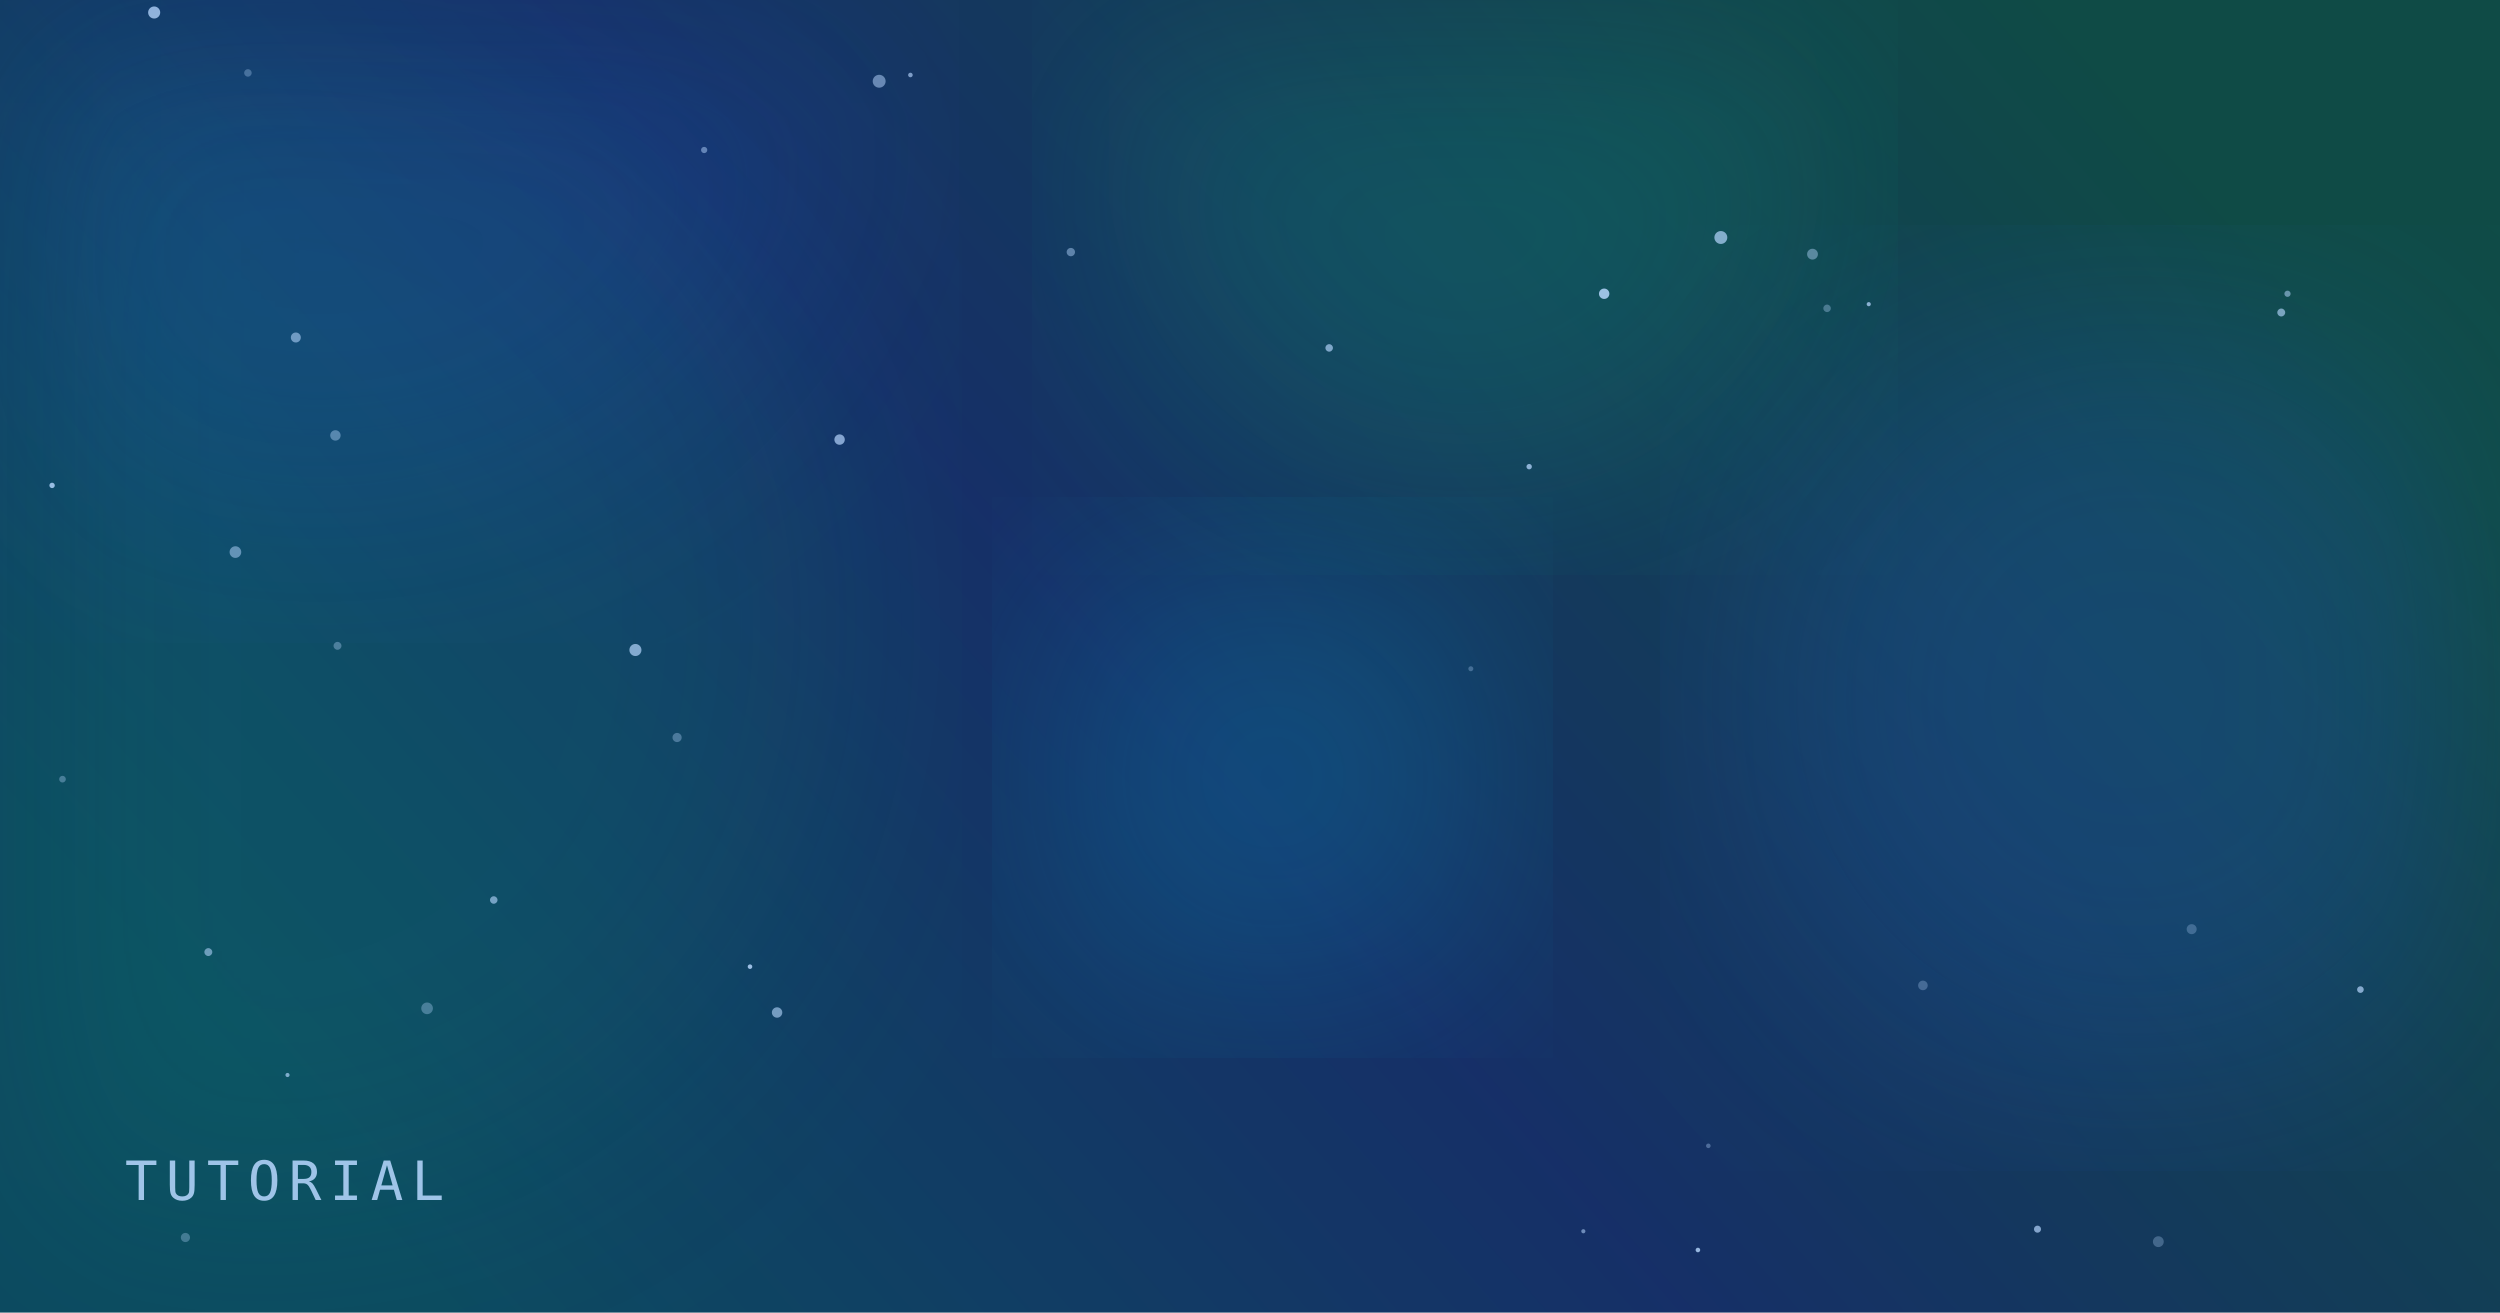
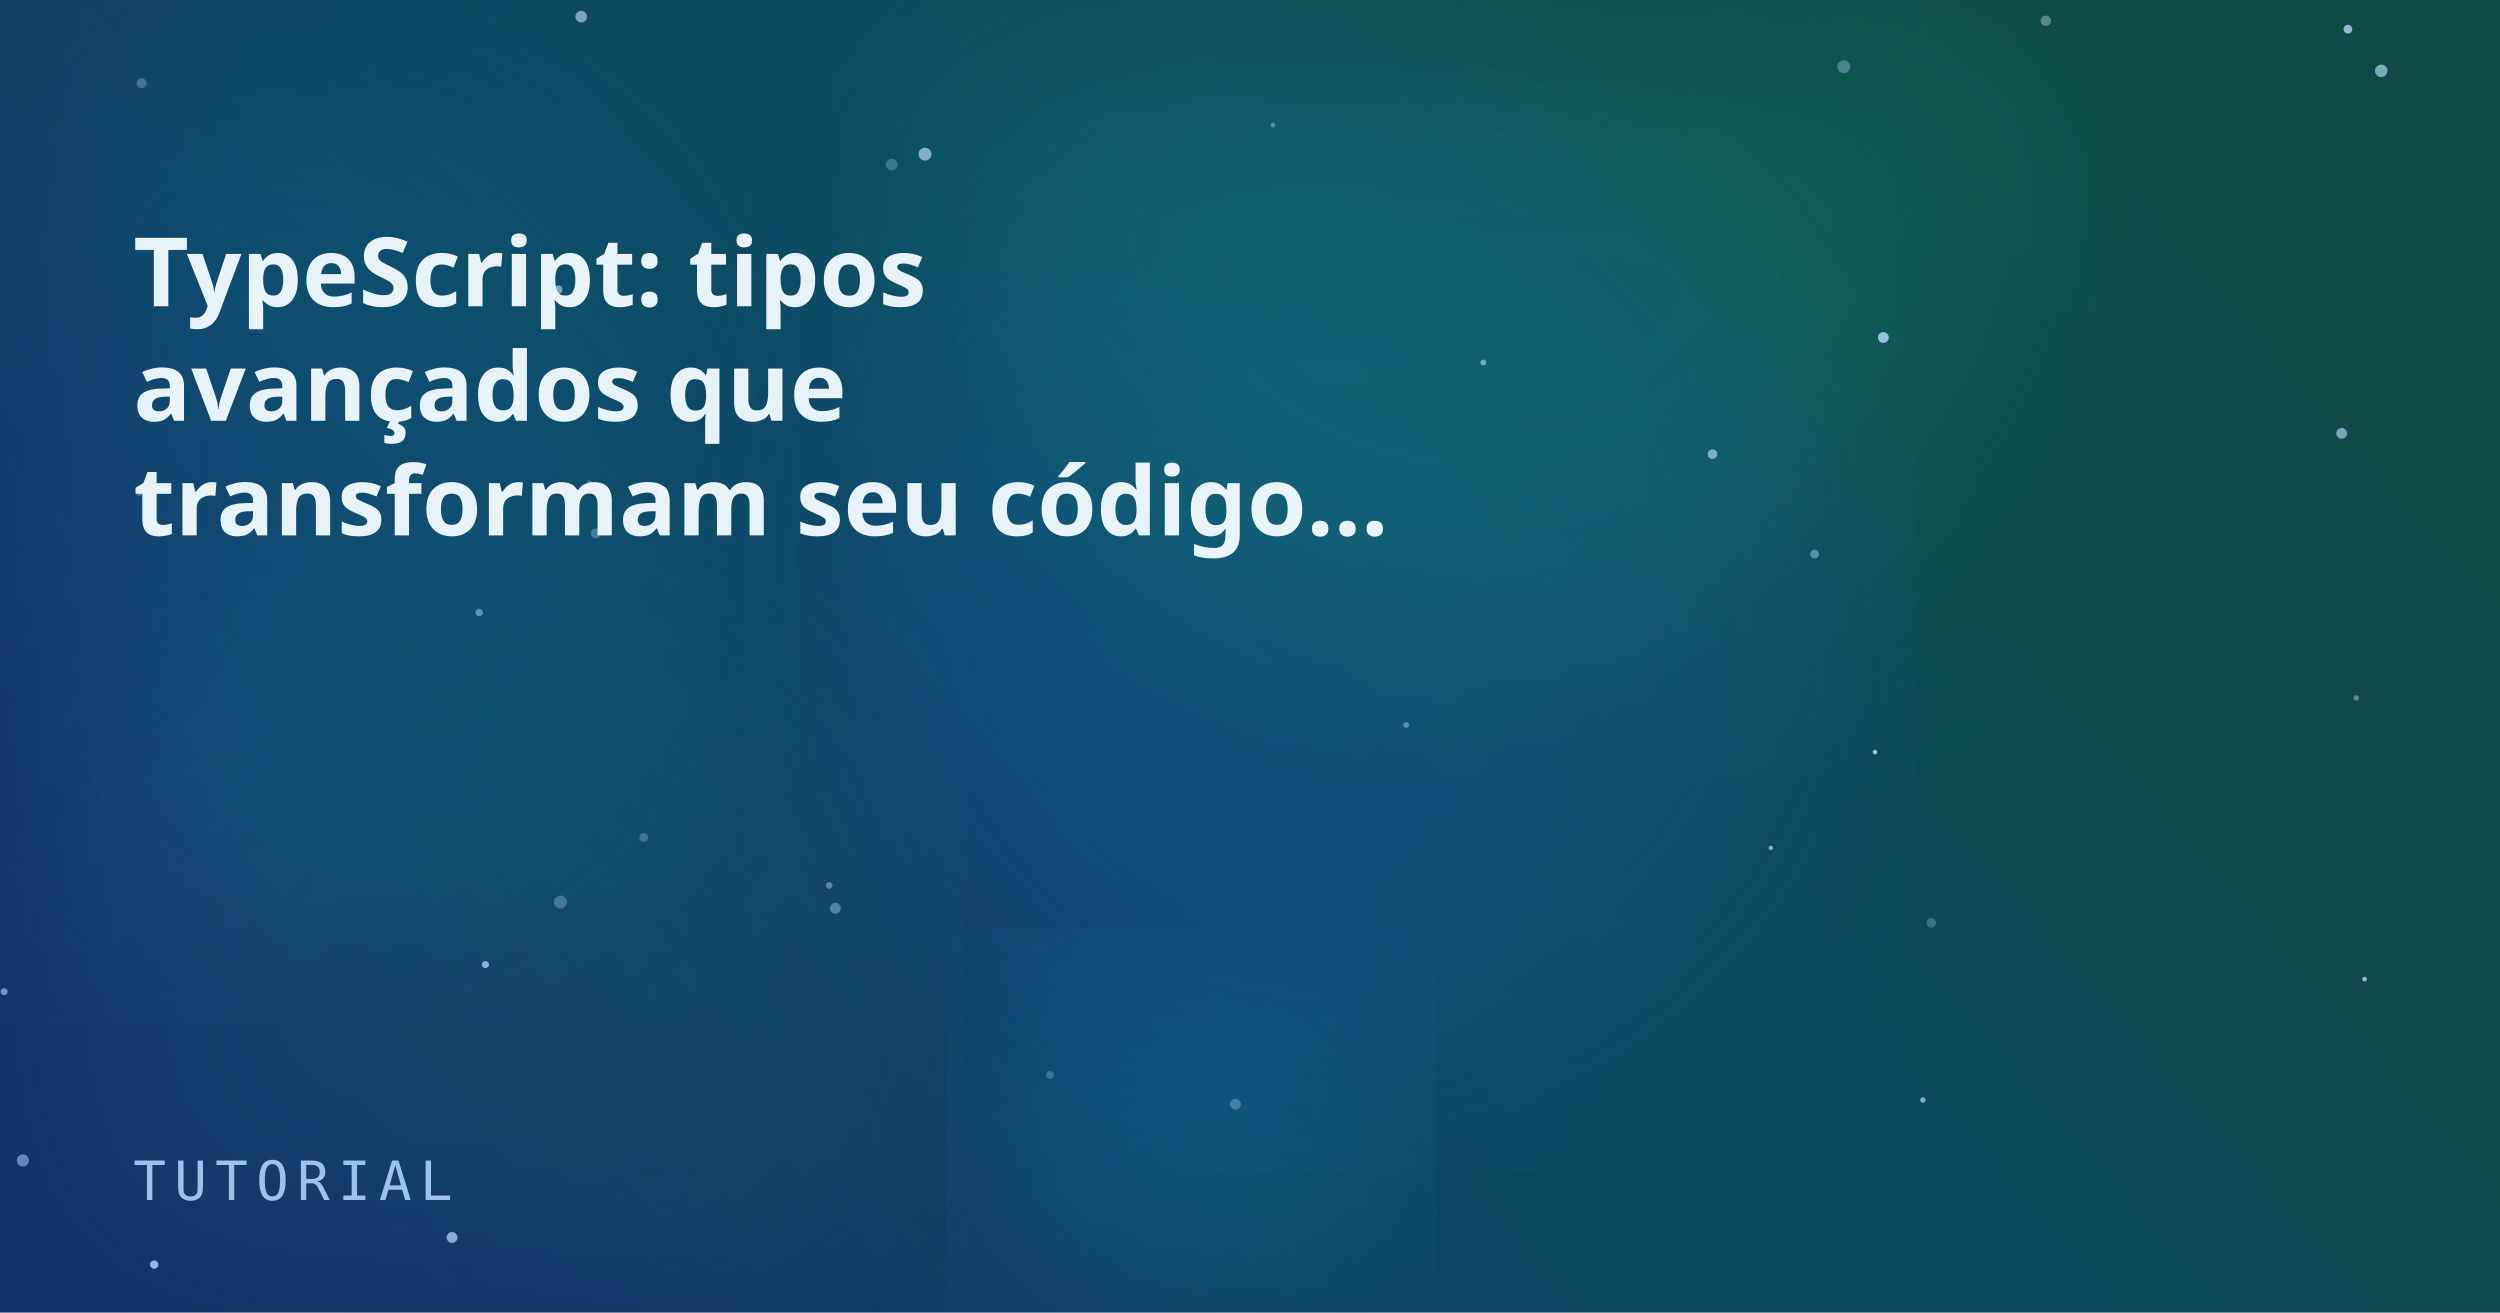
<svg xmlns="http://www.w3.org/2000/svg" width="1200" height="630" viewBox="0 0 1200 630">
  <defs>
    <linearGradient id="bg" gradientTransform="rotate(155 0.5 0.5)">
      <stop offset="0" stop-color="#10b981" />
-       <stop offset="0.55" stop-color="#2563eb" />
-       <stop offset="1" stop-color="#06b6d4" />
+       <stop offset="0.55" stop-color="#06b6d4" />
+       <stop offset="1" stop-color="#2563eb" />
    </linearGradient>
    <filter id="soft">
      <feGaussianBlur stdDeviation="60" />
    </filter>
  </defs>
  <rect width="1200" height="630" fill="#0f172a" />
  <rect width="1200" height="630" fill="url(#bg)" opacity="0.32" />
-   <circle cx="117" cy="300" r="287" fill="#10b981" opacity="0.11" filter="url(#soft)" />
-   <circle cx="1024" cy="335" r="189" fill="#2563eb" opacity="0.19" filter="url(#soft)" />
-   <circle cx="611" cy="373" r="112" fill="#06b6d4" opacity="0.21" filter="url(#soft)" />
-   <circle cx="703" cy="68" r="173" fill="#10b981" opacity="0.18" filter="url(#soft)" />
-   <circle cx="153" cy="1" r="256" fill="#2563eb" opacity="0.14" filter="url(#soft)" />
-   <circle cx="638" cy="167" r="1.8" fill="#b8d8ff" opacity="0.66" />
-   <circle cx="877" cy="148" r="1.8" fill="#b8d8ff" opacity="0.34" />
-   <circle cx="100" cy="457" r="1.9" fill="#b8d8ff" opacity="0.56" />
-   <circle cx="373" cy="486" r="2.5" fill="#b8d8ff" opacity="0.60" />
-   <circle cx="30" cy="374" r="1.6" fill="#b8d8ff" opacity="0.35" />
-   <circle cx="706" cy="321" r="1.2" fill="#b8d8ff" opacity="0.30" />
-   <circle cx="237" cy="432" r="1.8" fill="#b8d8ff" opacity="0.61" />
-   <circle cx="826" cy="114" r="3.1" fill="#b8d8ff" opacity="0.69" />
-   <circle cx="923" cy="473" r="2.3" fill="#b8d8ff" opacity="0.29" />
-   <circle cx="1133" cy="475" r="1.6" fill="#b8d8ff" opacity="0.69" />
-   <circle cx="1095" cy="150" r="1.9" fill="#b8d8ff" opacity="0.63" />
-   <circle cx="161" cy="209" r="2.5" fill="#b8d8ff" opacity="0.42" />
-   <circle cx="422" cy="39" r="3.1" fill="#b8d8ff" opacity="0.51" />
-   <circle cx="1098" cy="141" r="1.5" fill="#b8d8ff" opacity="0.52" />
-   <circle cx="770" cy="141" r="2.5" fill="#b8d8ff" opacity="0.83" />
-   <circle cx="113" cy="265" r="2.8" fill="#b8d8ff" opacity="0.50" />
-   <circle cx="25" cy="233" r="1.3" fill="#b8d8ff" opacity="0.81" />
-   <circle cx="870" cy="122" r="2.6" fill="#b8d8ff" opacity="0.44" />
-   <circle cx="978" cy="590" r="1.7" fill="#b8d8ff" opacity="0.68" />
-   <circle cx="734" cy="224" r="1.3" fill="#b8d8ff" opacity="0.74" />
-   <circle cx="74" cy="6" r="2.9" fill="#b8d8ff" opacity="0.76" />
-   <circle cx="514" cy="121" r="2.0" fill="#b8d8ff" opacity="0.46" />
-   <circle cx="437" cy="36" r="1.1" fill="#b8d8ff" opacity="0.64" />
-   <circle cx="119" cy="35" r="1.8" fill="#b8d8ff" opacity="0.31" />
-   <circle cx="138" cy="516" r="1.0" fill="#b8d8ff" opacity="0.67" />
-   <circle cx="305" cy="312" r="2.9" fill="#b8d8ff" opacity="0.68" />
-   <circle cx="162" cy="310" r="1.9" fill="#b8d8ff" opacity="0.36" />
-   <circle cx="338" cy="72" r="1.5" fill="#b8d8ff" opacity="0.48" />
-   <circle cx="142" cy="162" r="2.4" fill="#b8d8ff" opacity="0.56" />
-   <circle cx="89" cy="594" r="2.2" fill="#b8d8ff" opacity="0.32" />
-   <circle cx="403" cy="211" r="2.5" fill="#b8d8ff" opacity="0.68" />
-   <circle cx="325" cy="354" r="2.2" fill="#b8d8ff" opacity="0.35" />
-   <circle cx="360" cy="464" r="1.1" fill="#b8d8ff" opacity="0.83" />
-   <circle cx="205" cy="484" r="2.8" fill="#b8d8ff" opacity="0.34" />
-   <circle cx="897" cy="146" r="1.0" fill="#b8d8ff" opacity="0.73" />
-   <circle cx="760" cy="591" r="1.0" fill="#b8d8ff" opacity="0.54" />
-   <circle cx="1036" cy="596" r="2.6" fill="#b8d8ff" opacity="0.29" />
-   <circle cx="1052" cy="446" r="2.4" fill="#b8d8ff" opacity="0.27" />
-   <circle cx="815" cy="600" r="1.1" fill="#b8d8ff" opacity="0.80" />
-   <circle cx="820" cy="550" r="1.1" fill="#b8d8ff" opacity="0.35" />
-   <text x="60" y="576" font-family="ui-monospace,monospace" font-size="26" fill="#b8d8ff" opacity="0.85" letter-spacing="4">TUTORIAL</text>
+   <circle cx="224" cy="477" r="199" fill="#10b981" opacity="0.11" filter="url(#soft)" />
+   <circle cx="572" cy="564" r="98" fill="#06b6d4" opacity="0.22" filter="url(#soft)" />
+   <circle cx="638" cy="282" r="234" fill="#2563eb" opacity="0.17" filter="url(#soft)" />
+   <circle cx="711" cy="62" r="259" fill="#10b981" opacity="0.18" filter="url(#soft)" />
+   <circle cx="129" cy="237" r="212" fill="#06b6d4" opacity="0.12" filter="url(#soft)" />
+   <circle cx="2" cy="476" r="1.7" fill="#b8d8ff" opacity="0.57" />
+   <circle cx="318" cy="236" r="2.5" fill="#b8d8ff" opacity="0.69" />
+   <circle cx="283" cy="232" r="1.3" fill="#b8d8ff" opacity="0.30" />
+   <circle cx="871" cy="266" r="2.1" fill="#b8d8ff" opacity="0.44" />
+   <circle cx="927" cy="443" r="2.3" fill="#b8d8ff" opacity="0.27" />
+   <circle cx="712" cy="174" r="1.4" fill="#b8d8ff" opacity="0.60" />
+   <circle cx="611" cy="60" r="1.2" fill="#b8d8ff" opacity="0.37" />
+   <circle cx="822" cy="218" r="2.3" fill="#b8d8ff" opacity="0.66" />
+   <circle cx="217" cy="594" r="2.6" fill="#b8d8ff" opacity="0.71" />
+   <circle cx="900" cy="361" r="1.1" fill="#b8d8ff" opacity="0.82" />
+   <circle cx="904" cy="162" r="2.6" fill="#b8d8ff" opacity="0.80" />
+   <circle cx="286" cy="256" r="2.4" fill="#b8d8ff" opacity="0.33" />
+   <circle cx="398" cy="425" r="1.6" fill="#b8d8ff" opacity="0.46" />
+   <circle cx="74" cy="607" r="2.0" fill="#b8d8ff" opacity="0.80" />
+   <circle cx="268" cy="139" r="2.0" fill="#b8d8ff" opacity="0.63" />
+   <circle cx="269" cy="433" r="3.1" fill="#b8d8ff" opacity="0.31" />
+   <circle cx="504" cy="516" r="1.9" fill="#b8d8ff" opacity="0.26" />
+   <circle cx="444" cy="74" r="3.1" fill="#b8d8ff" opacity="0.69" />
+   <circle cx="233" cy="463" r="1.7" fill="#b8d8ff" opacity="0.74" />
+   <circle cx="1124" cy="208" r="2.6" fill="#b8d8ff" opacity="0.62" />
+   <circle cx="428" cy="79" r="2.8" fill="#b8d8ff" opacity="0.29" />
+   <circle cx="11" cy="557" r="2.9" fill="#b8d8ff" opacity="0.51" />
+   <circle cx="230" cy="294" r="1.8" fill="#b8d8ff" opacity="0.47" />
+   <circle cx="68" cy="40" r="2.4" fill="#b8d8ff" opacity="0.31" />
+   <circle cx="67" cy="237" r="1.2" fill="#b8d8ff" opacity="0.32" />
+   <circle cx="982" cy="10" r="2.5" fill="#b8d8ff" opacity="0.40" />
+   <circle cx="593" cy="530" r="2.6" fill="#b8d8ff" opacity="0.33" />
+   <circle cx="590" cy="248" r="1.4" fill="#b8d8ff" opacity="0.42" />
+   <circle cx="137" cy="144" r="1.8" fill="#b8d8ff" opacity="0.32" />
+   <circle cx="309" cy="402" r="2.1" fill="#b8d8ff" opacity="0.29" />
+   <circle cx="1131" cy="335" r="1.3" fill="#b8d8ff" opacity="0.45" />
+   <circle cx="401" cy="436" r="2.6" fill="#b8d8ff" opacity="0.41" />
+   <circle cx="675" cy="348" r="1.4" fill="#b8d8ff" opacity="0.43" />
+   <circle cx="885" cy="32" r="3.1" fill="#b8d8ff" opacity="0.35" />
+   <circle cx="923" cy="528" r="1.3" fill="#b8d8ff" opacity="0.70" />
+   <circle cx="279" cy="8" r="2.8" fill="#b8d8ff" opacity="0.63" />
+   <circle cx="1127" cy="14" r="2.1" fill="#b8d8ff" opacity="0.77" />
+   <circle cx="1135" cy="470" r="1.1" fill="#b8d8ff" opacity="0.78" />
+   <circle cx="850" cy="407" r="1.1" fill="#b8d8ff" opacity="0.66" />
+   <circle cx="1143" cy="34" r="3.0" fill="#b8d8ff" opacity="0.66" />
+   <text x="64" y="147" font-family="ui-sans-serif,system-ui,sans-serif" font-size="46" font-weight="700" fill="#f0f9ff" opacity="0.96">TypeScript: tipos</text>
+   <text x="64" y="202" font-family="ui-sans-serif,system-ui,sans-serif" font-size="46" font-weight="700" fill="#f0f9ff" opacity="0.96">avançados que</text>
+   <text x="64" y="257" font-family="ui-sans-serif,system-ui,sans-serif" font-size="46" font-weight="700" fill="#f0f9ff" opacity="0.96">transformam seu código...</text>
+   <text x="64" y="576" font-family="ui-monospace,monospace" font-size="26" fill="#b8d8ff" opacity="0.85" letter-spacing="4">TUTORIAL</text>
</svg>
